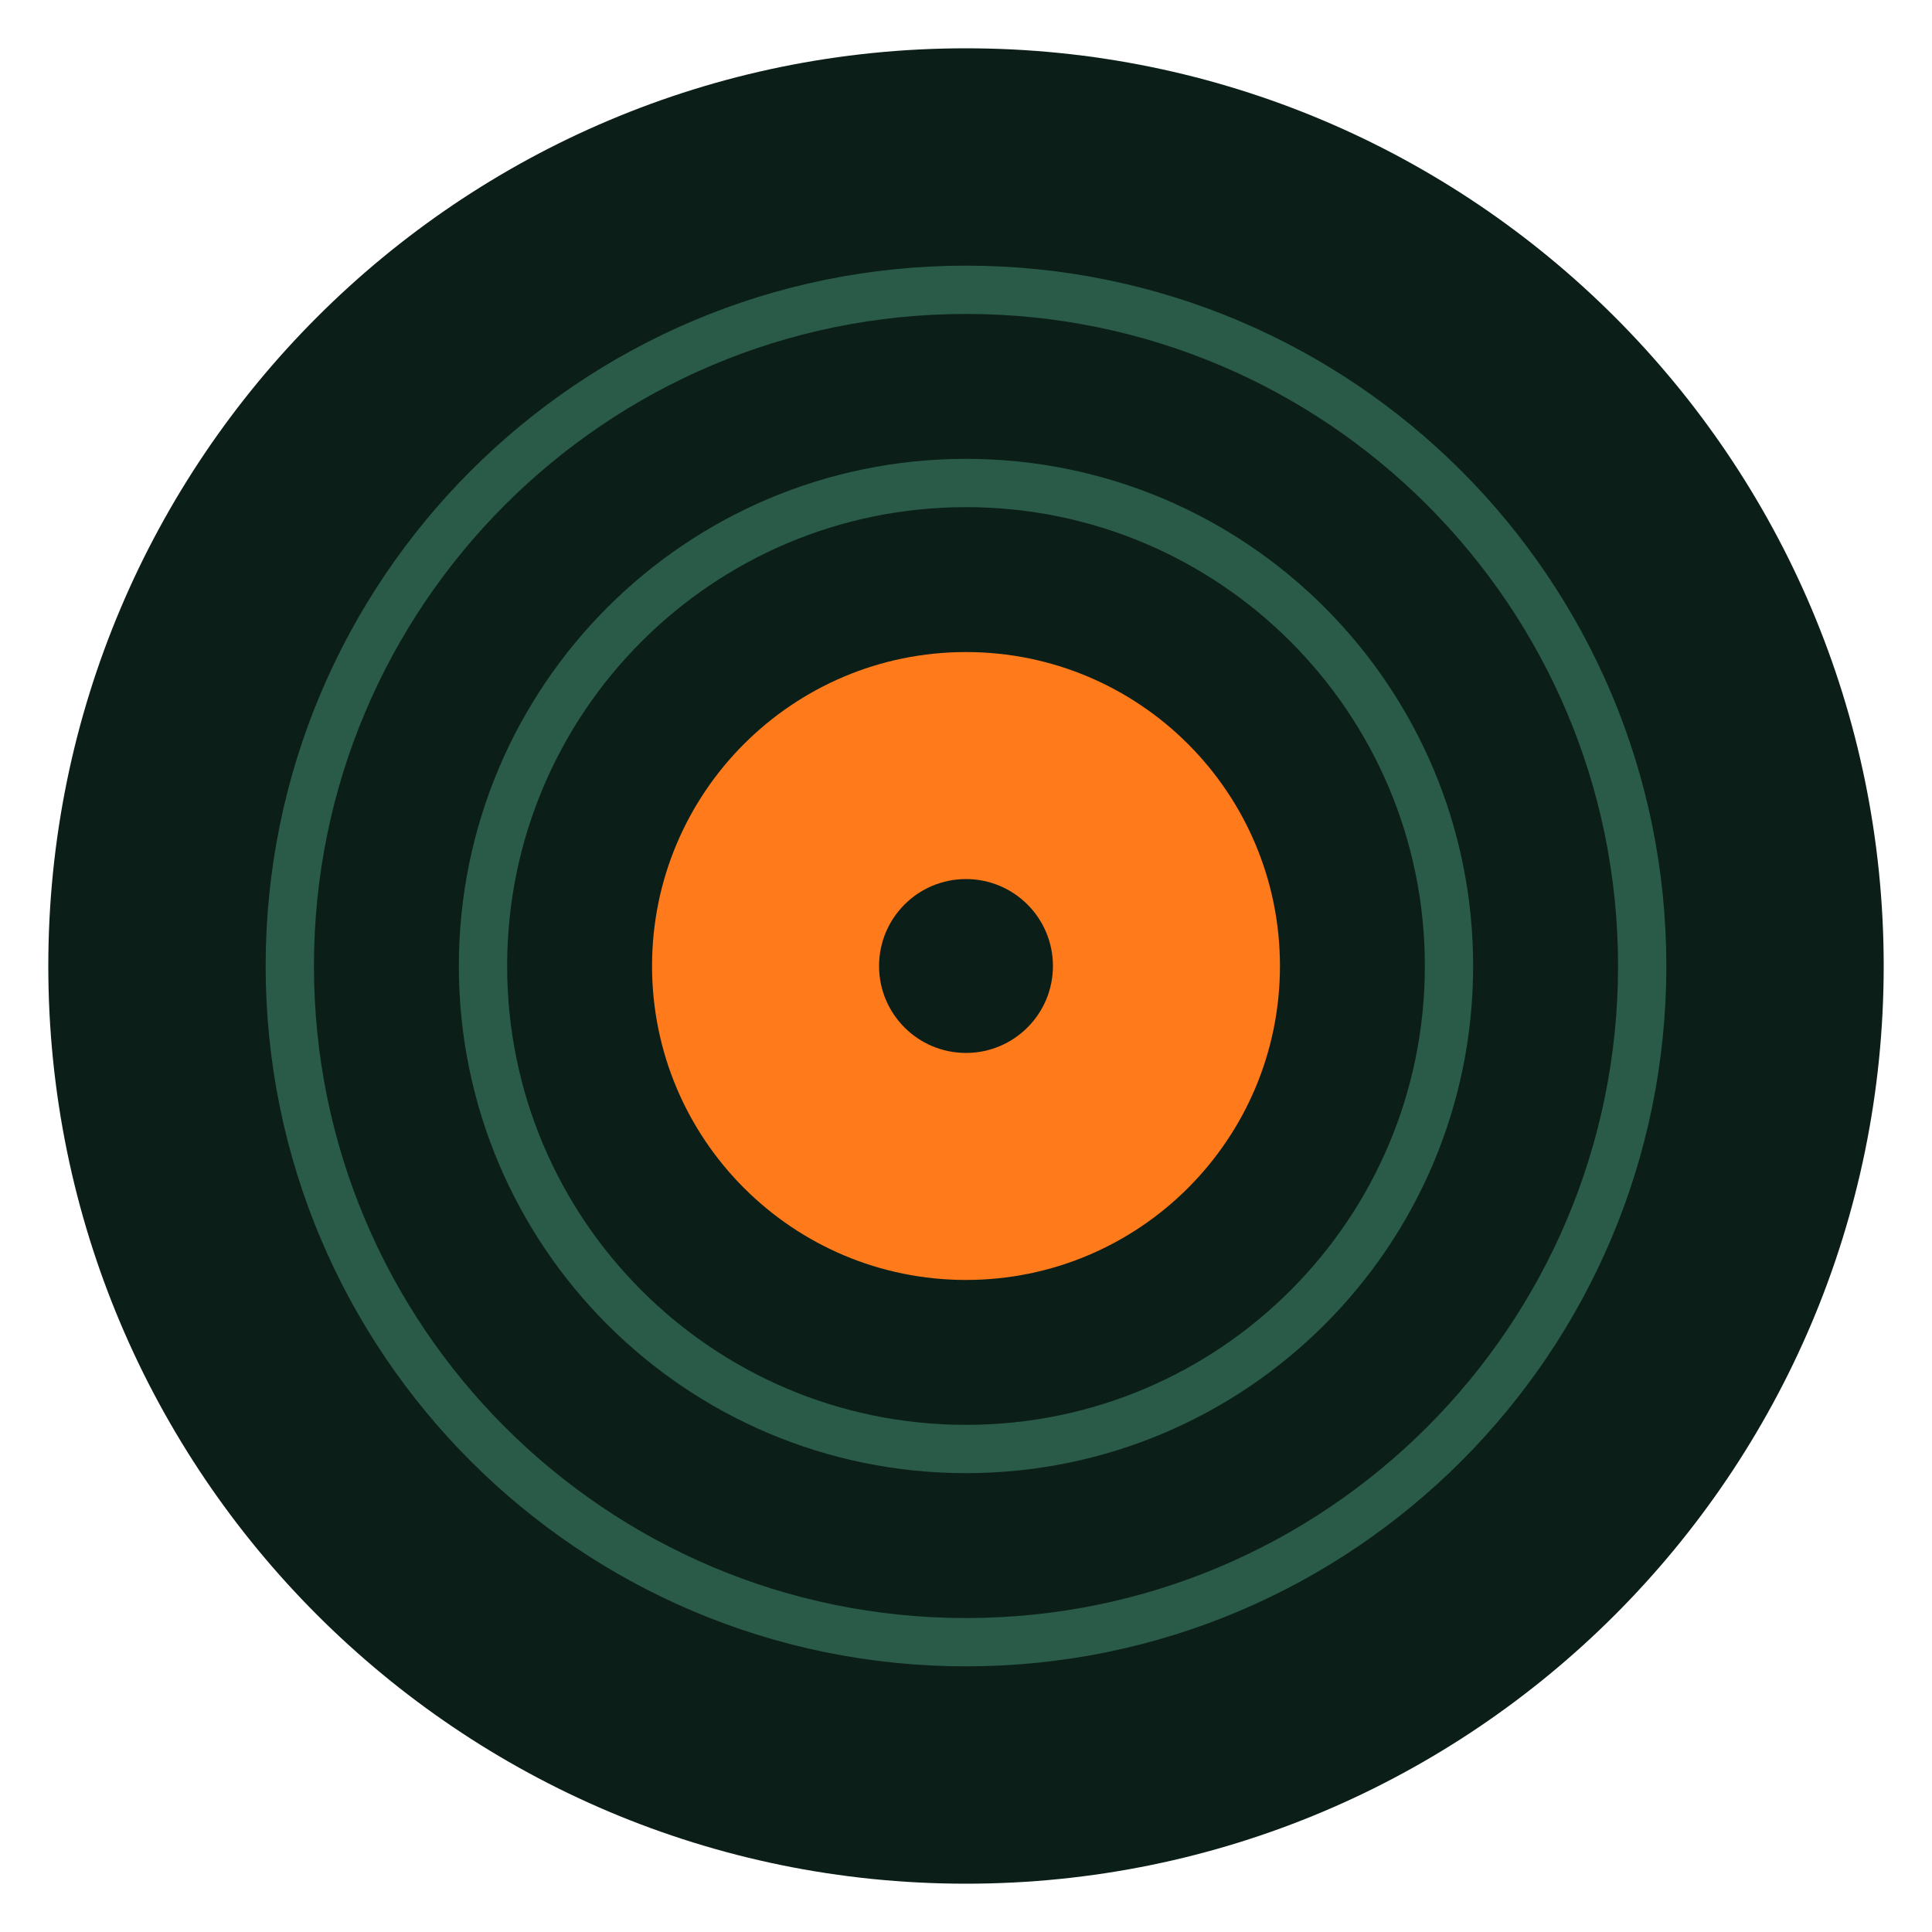
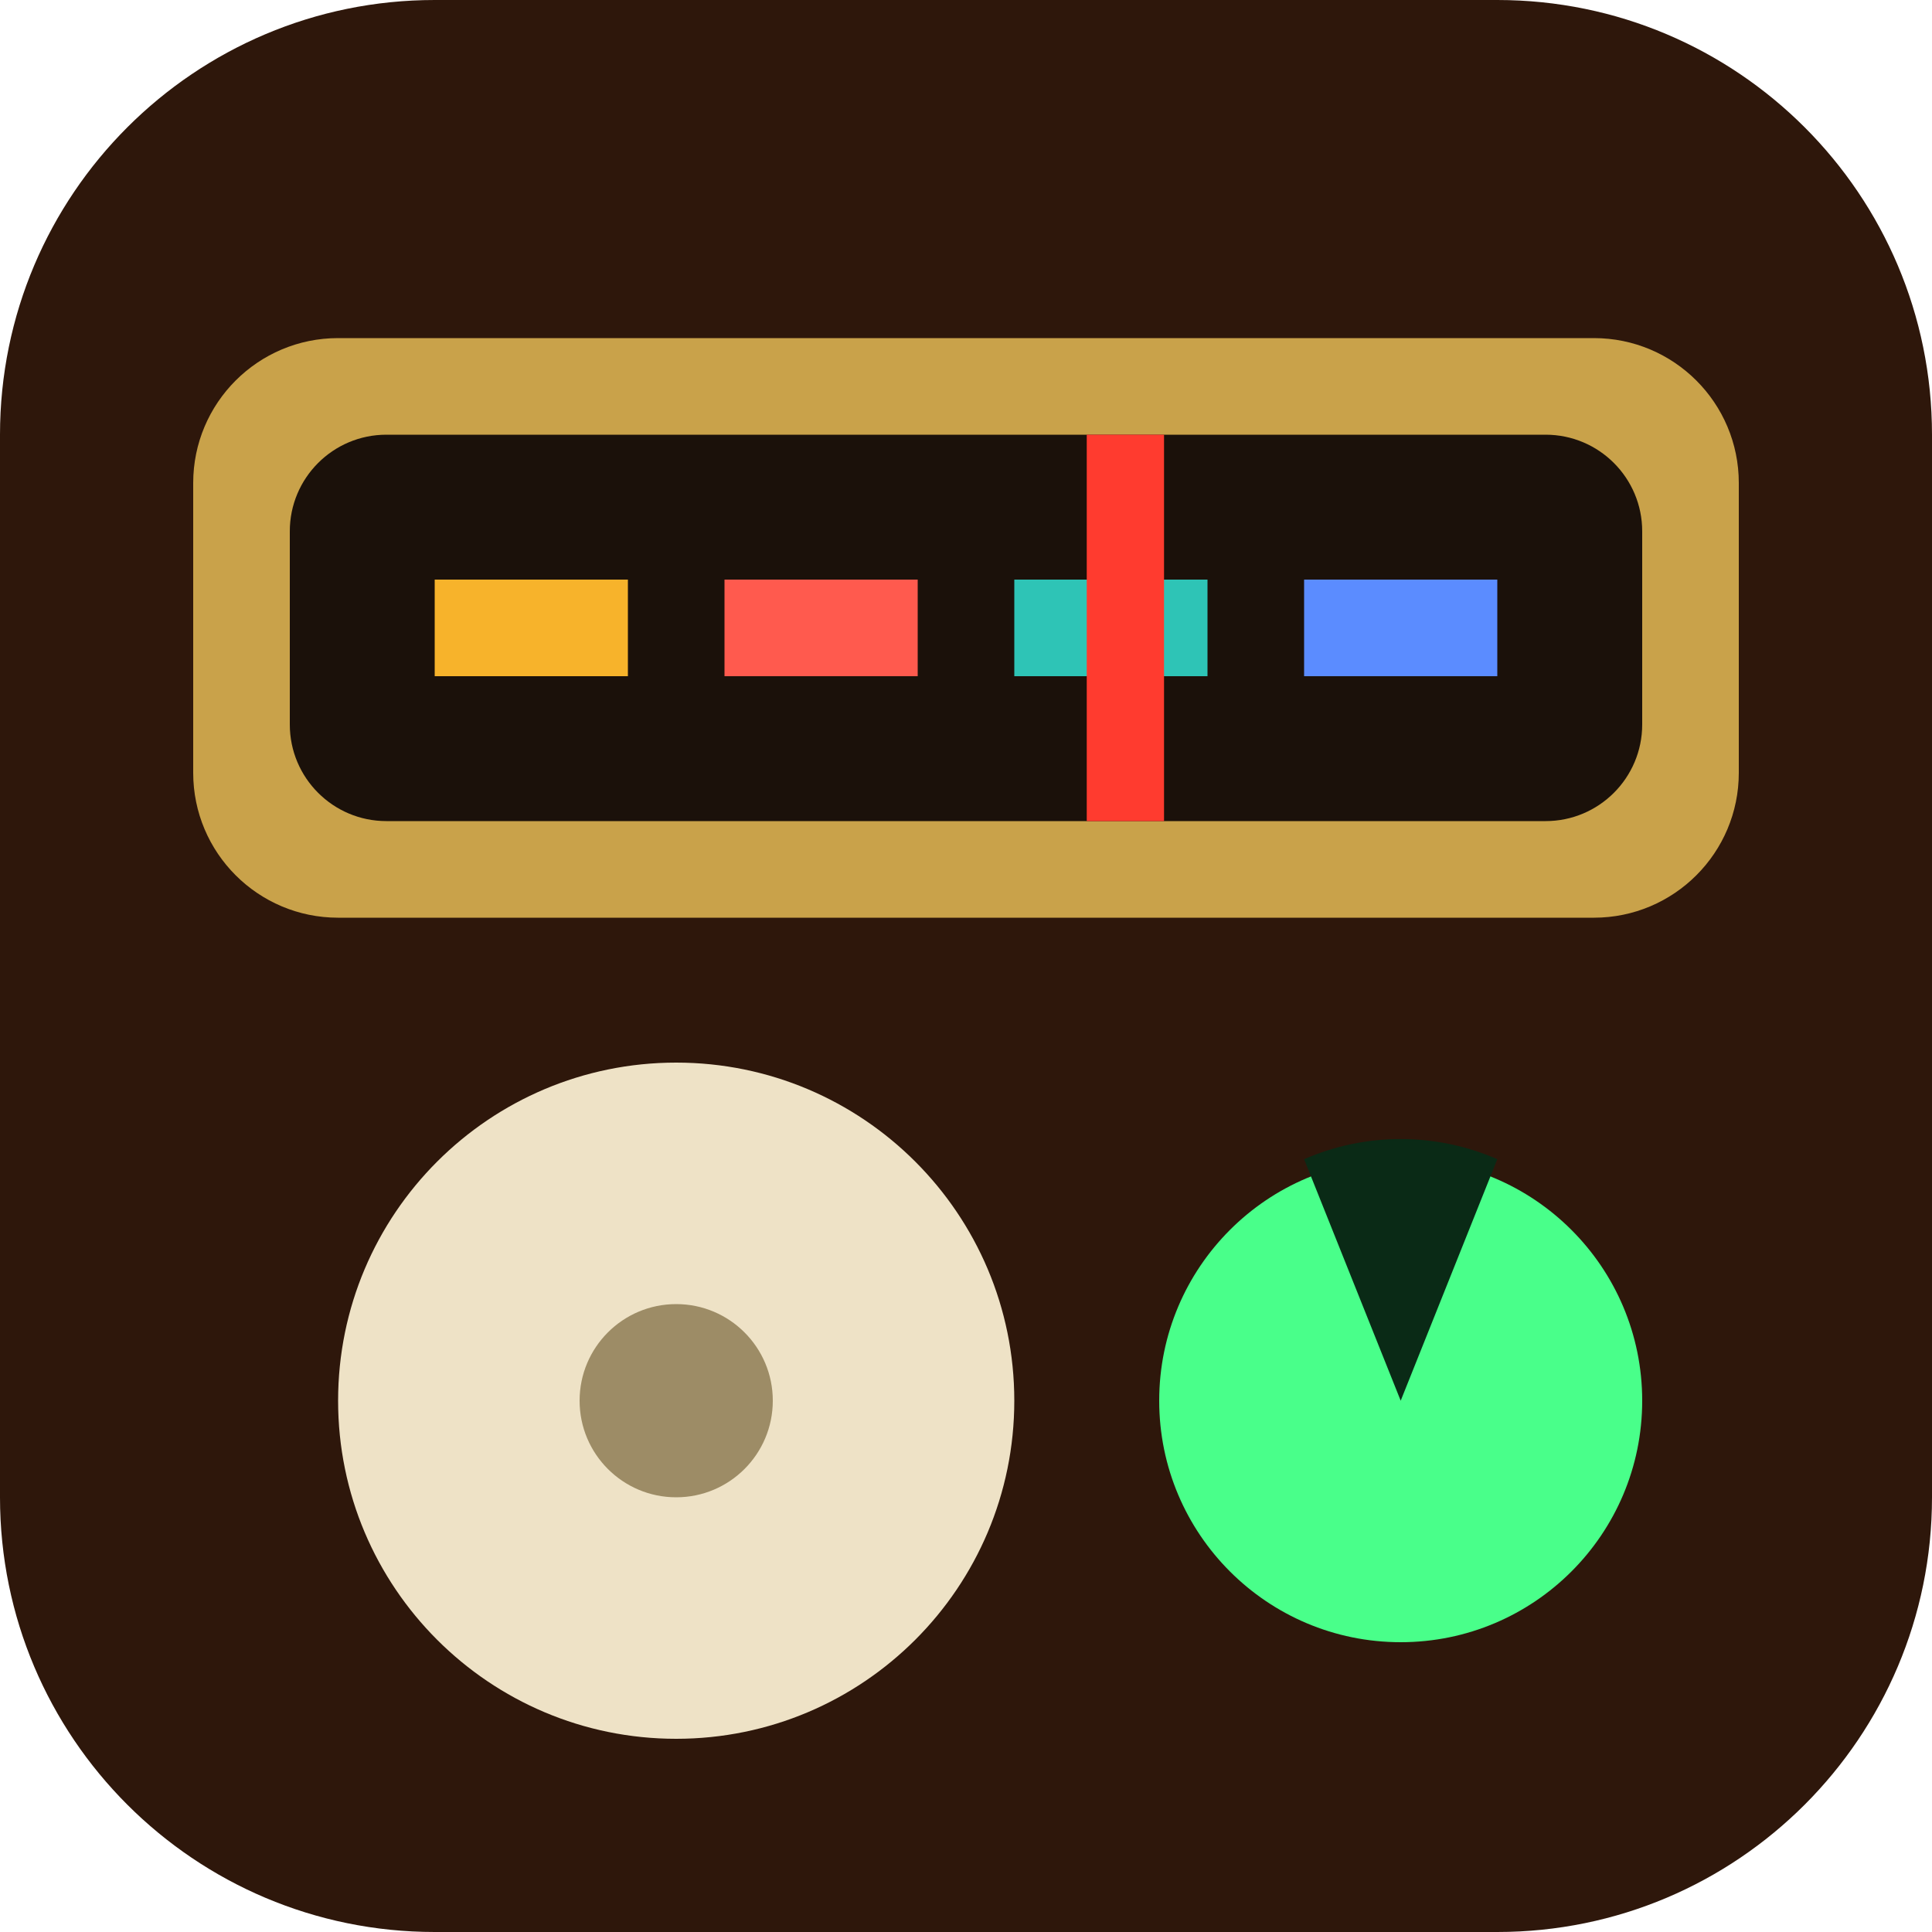
<svg xmlns="http://www.w3.org/2000/svg" viewBox="0 0 40 40">
-   <circle cx="20" cy="20" r="19" fill="#0B1F18" />
-   <circle cx="20" cy="20" r="14" fill="none" stroke="#2A5A48" />
-   <circle cx="20" cy="20" r="10" fill="none" stroke="#2A5A48" />
-   <circle cx="20" cy="20" r="6.5" fill="#FF7A1A" />
-   <circle cx="20" cy="20" r="1.8" fill="#0B1F18" />
+   <rect width="40" height="40" rx="9" fill="#2E170B" />
+   <rect x="4" y="7" width="32" height="12" rx="3" fill="#C9A24A" />
+   <rect x="6" y="9" width="28" height="8" rx="2" fill="#1B110A" />
+   <rect x="9" y="12" width="4" height="2" fill="#F7B32B" />
+   <rect x="15" y="12" width="4" height="2" fill="#FF5A4E" />
+   <rect x="21" y="12" width="4" height="2" fill="#2EC4B6" />
+   <rect x="27" y="12" width="4" height="2" fill="#5B8CFF" />
+   <rect x="22.5" y="9" width="1.6" height="8" fill="#FF3B2F" />
+   <circle cx="14" cy="29" r="7" fill="#EEE2C6" />
+   <circle cx="14" cy="29" r="2" fill="#9d8c66" />
+   <circle cx="29" cy="29" r="5" fill="#49FF8A" />
+   <path d="M29 29 L27 24 A5 5 0 0 1 31 24 Z" fill="#0A2A16" />
</svg>
